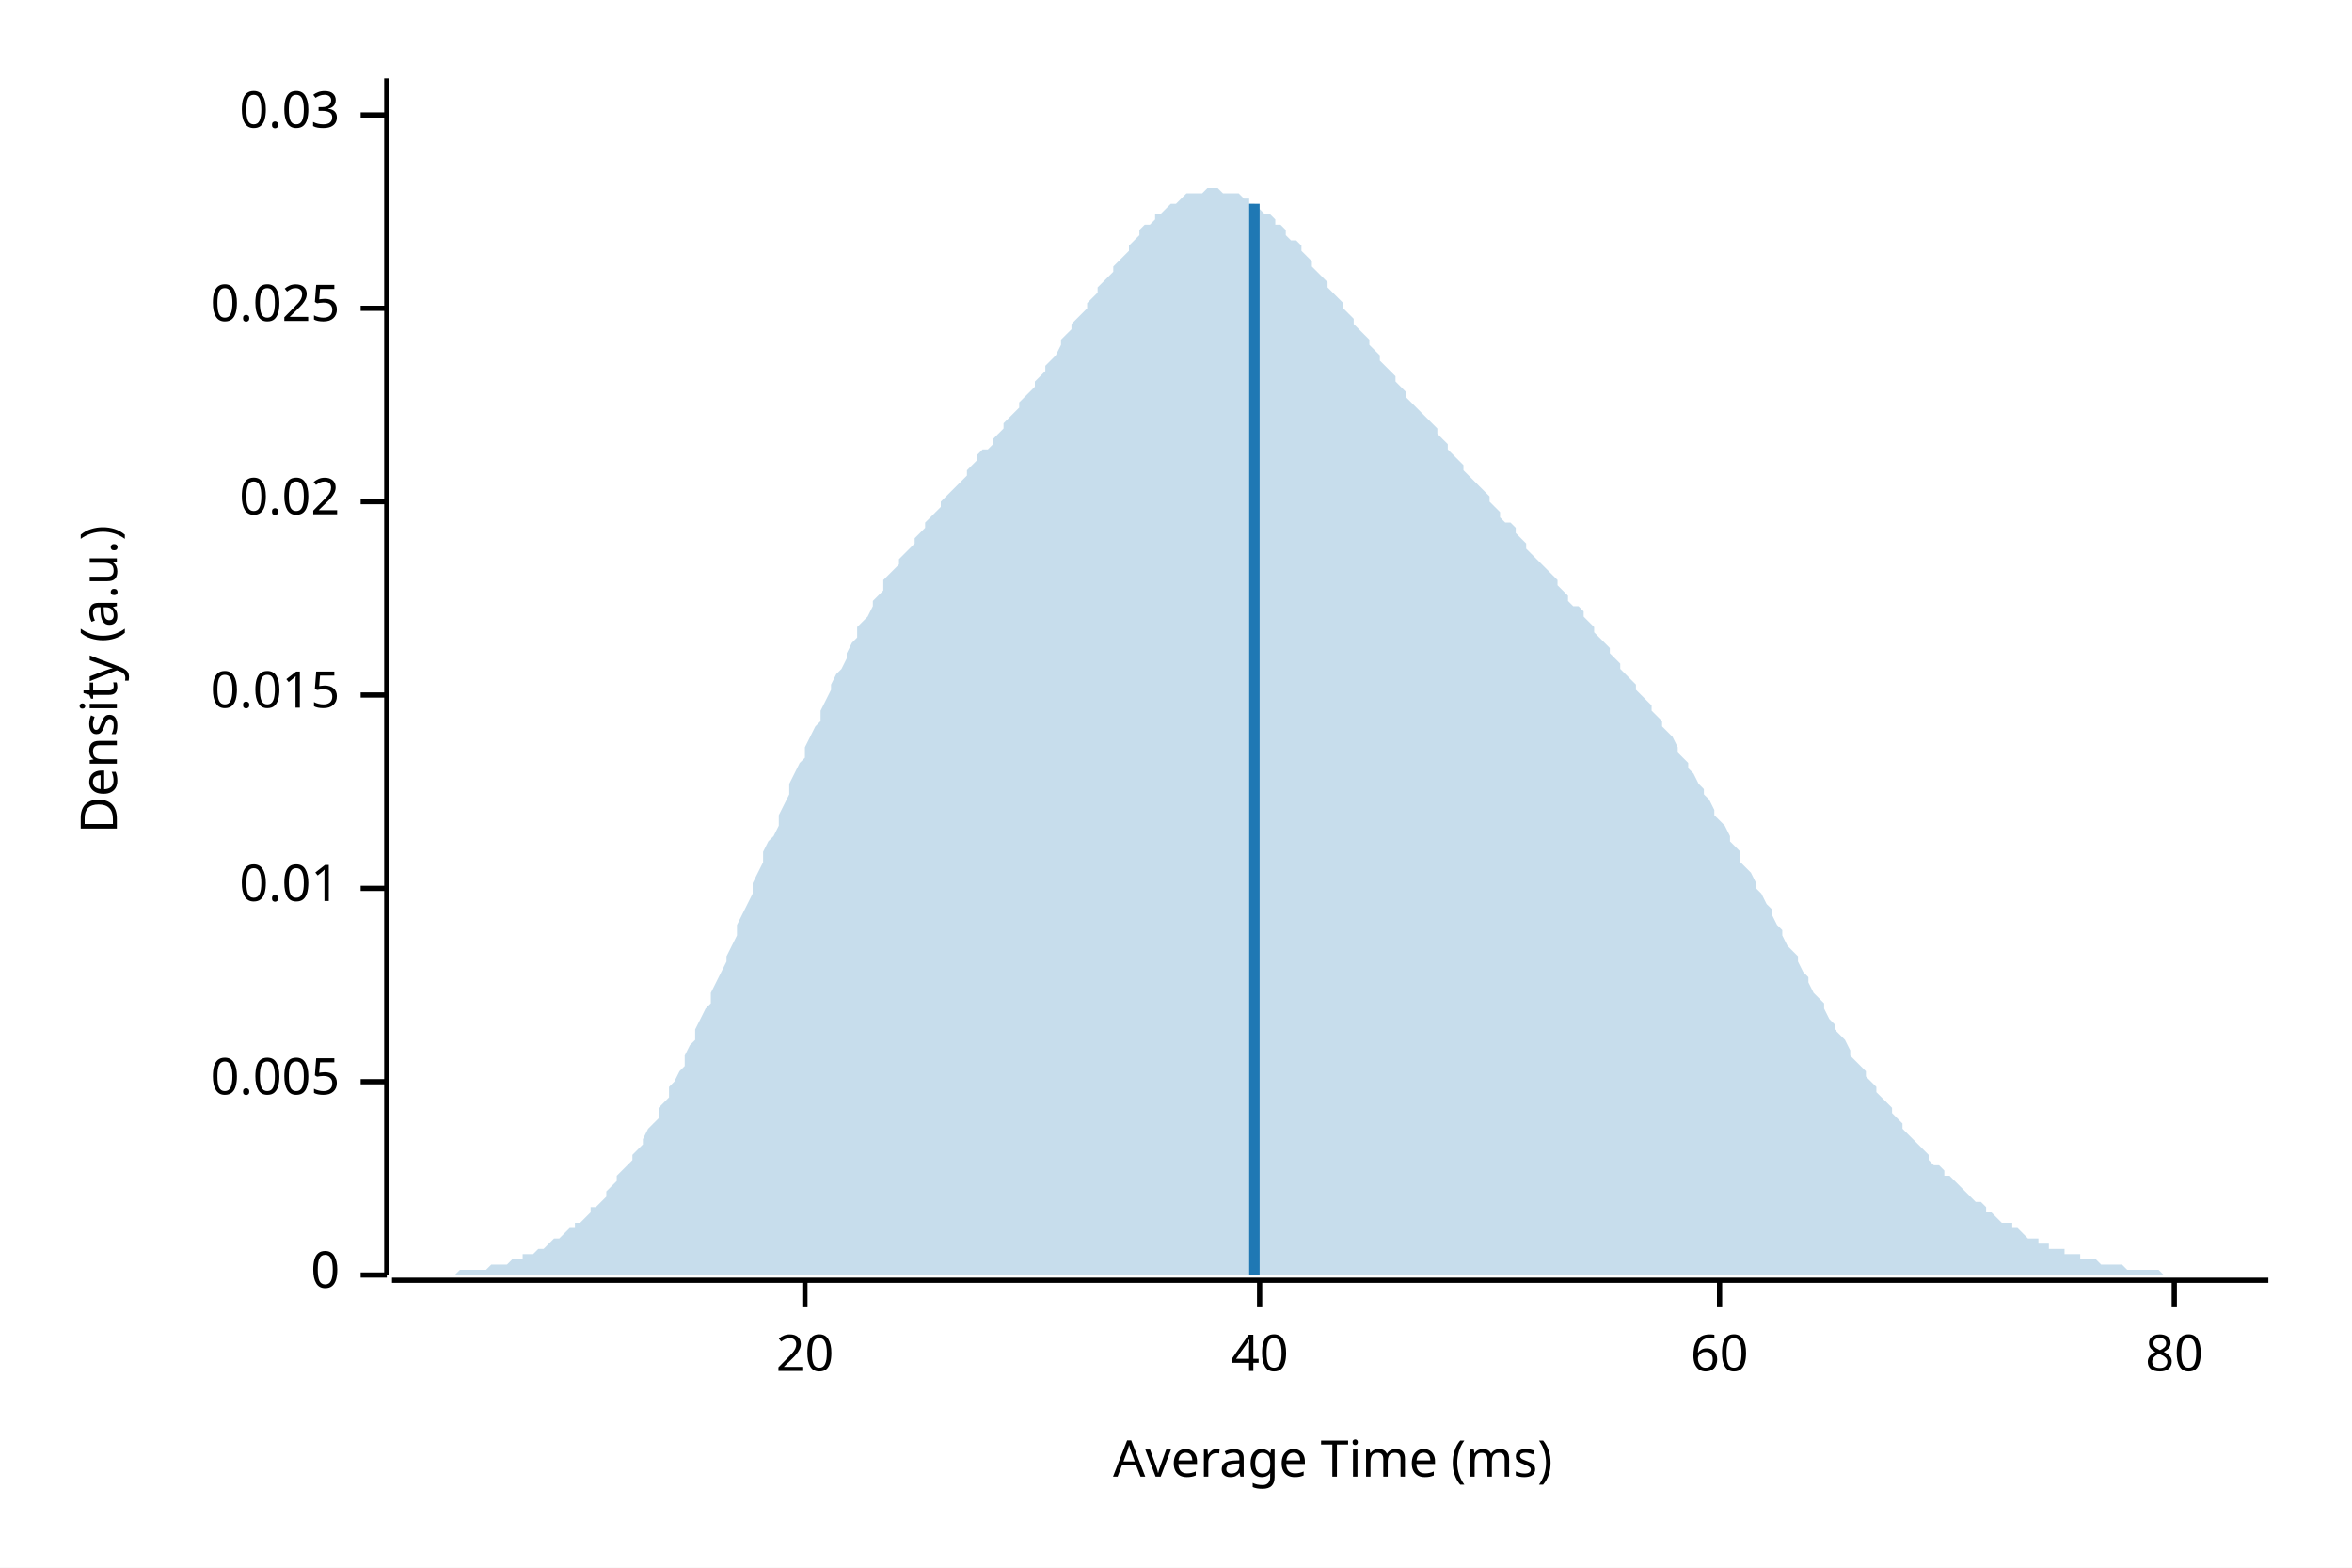
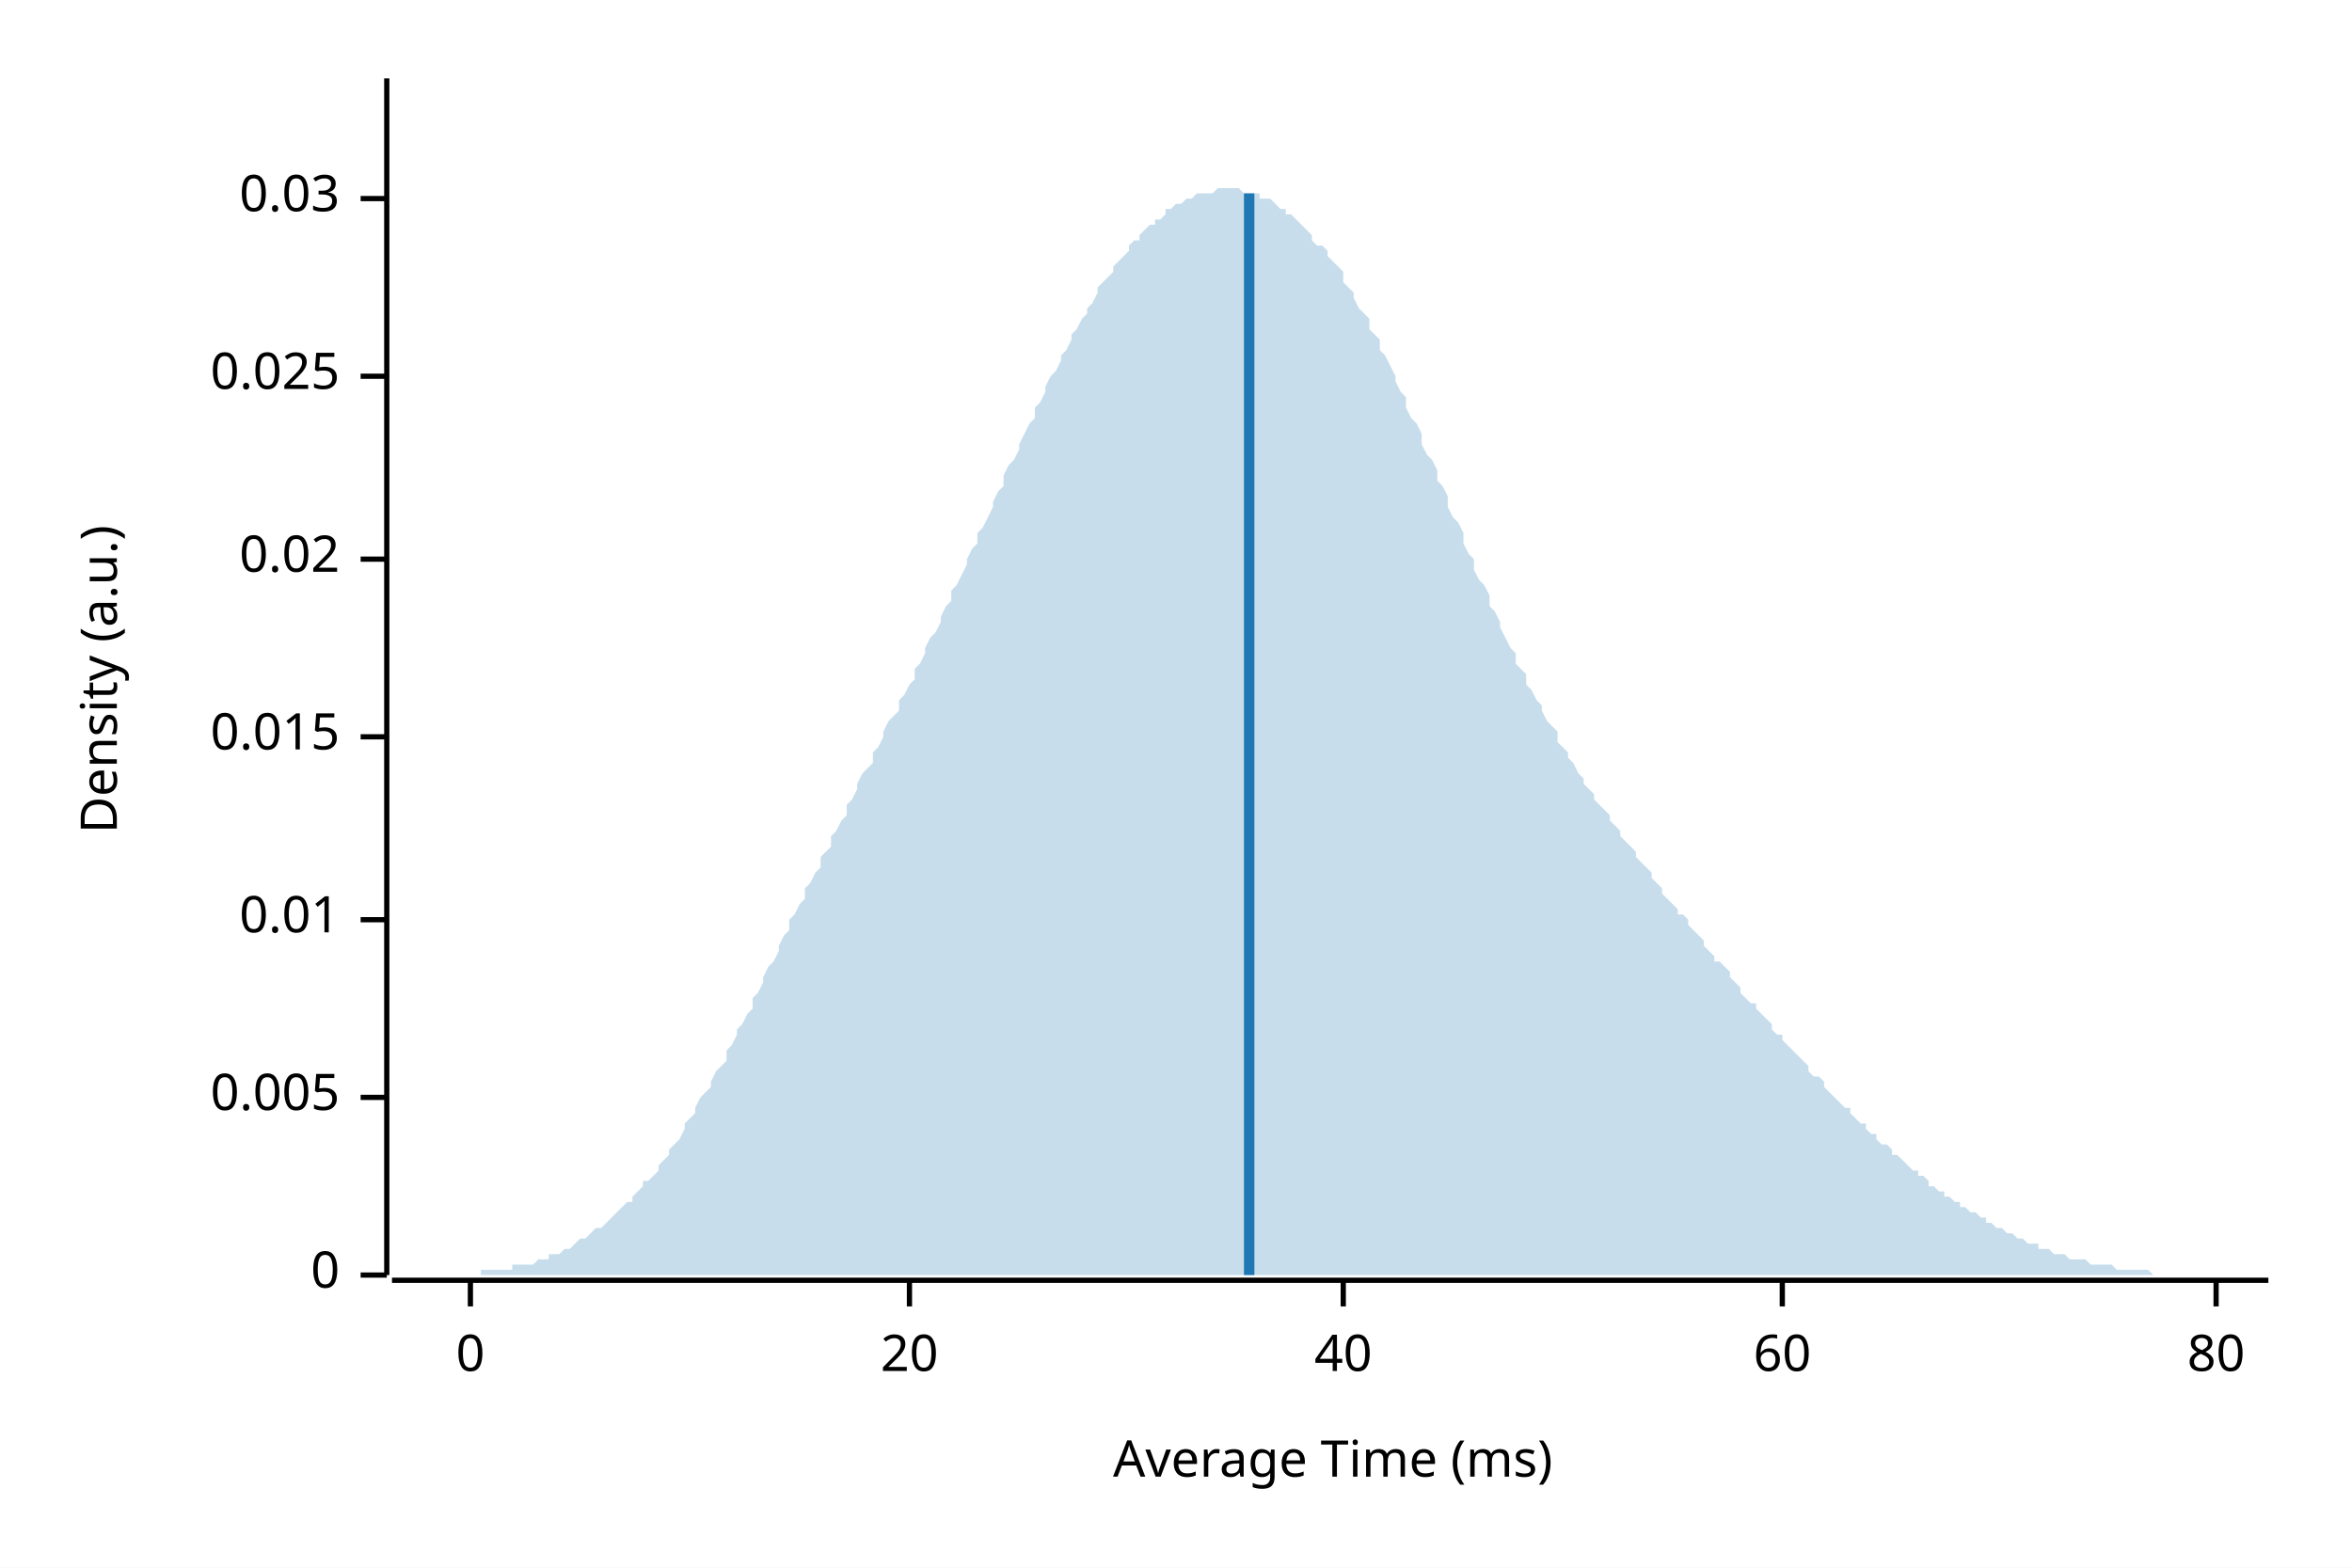
<svg xmlns="http://www.w3.org/2000/svg" width="450" height="300" viewBox="0 0 450 300">
  <rect width="100%" height="100%" fill="white" />
  <text x="15" y="130" dy="0.76em" text-anchor="middle" font-family="sans-serif" font-size="9.677" opacity="1" fill="#000000" transform="rotate(270, 15, 130)">
Density (a.u.)
</text>
  <text x="255" y="285" dy="-0.5ex" text-anchor="middle" font-family="sans-serif" font-size="9.677" opacity="1" fill="#000000">
Average Time (ms)
</text>
  <polyline fill="none" opacity="1" stroke="#000000" stroke-width="1" points="74,15 74,244 " />
  <text x="65" y="244" dy="0.5ex" text-anchor="end" font-family="sans-serif" font-size="9.677" opacity="1" fill="#000000">
0
</text>
  <polyline fill="none" opacity="1" stroke="#000000" stroke-width="1" points="69,244 74,244 " />
-   <text x="65" y="207" dy="0.5ex" text-anchor="end" font-family="sans-serif" font-size="9.677" opacity="1" fill="#000000">
+   <text x="65" y="210" dy="0.5ex" text-anchor="end" font-family="sans-serif" font-size="9.677" opacity="1" fill="#000000">
0.005
</text>
-   <polyline fill="none" opacity="1" stroke="#000000" stroke-width="1" points="69,207 74,207 " />
-   <text x="65" y="170" dy="0.5ex" text-anchor="end" font-family="sans-serif" font-size="9.677" opacity="1" fill="#000000">
+   <polyline fill="none" opacity="1" stroke="#000000" stroke-width="1" points="69,210 74,210 " />
+   <text x="65" y="176" dy="0.5ex" text-anchor="end" font-family="sans-serif" font-size="9.677" opacity="1" fill="#000000">
0.01
</text>
-   <polyline fill="none" opacity="1" stroke="#000000" stroke-width="1" points="69,170 74,170 " />
-   <text x="65" y="133" dy="0.5ex" text-anchor="end" font-family="sans-serif" font-size="9.677" opacity="1" fill="#000000">
+   <polyline fill="none" opacity="1" stroke="#000000" stroke-width="1" points="69,176 74,176 " />
+   <text x="65" y="141" dy="0.5ex" text-anchor="end" font-family="sans-serif" font-size="9.677" opacity="1" fill="#000000">
0.015
</text>
-   <polyline fill="none" opacity="1" stroke="#000000" stroke-width="1" points="69,133 74,133 " />
-   <text x="65" y="96" dy="0.5ex" text-anchor="end" font-family="sans-serif" font-size="9.677" opacity="1" fill="#000000">
+   <polyline fill="none" opacity="1" stroke="#000000" stroke-width="1" points="69,141 74,141 " />
+   <text x="65" y="107" dy="0.5ex" text-anchor="end" font-family="sans-serif" font-size="9.677" opacity="1" fill="#000000">
0.02
</text>
-   <polyline fill="none" opacity="1" stroke="#000000" stroke-width="1" points="69,96 74,96 " />
-   <text x="65" y="59" dy="0.5ex" text-anchor="end" font-family="sans-serif" font-size="9.677" opacity="1" fill="#000000">
+   <polyline fill="none" opacity="1" stroke="#000000" stroke-width="1" points="69,107 74,107 " />
+   <text x="65" y="72" dy="0.5ex" text-anchor="end" font-family="sans-serif" font-size="9.677" opacity="1" fill="#000000">
0.025
</text>
-   <polyline fill="none" opacity="1" stroke="#000000" stroke-width="1" points="69,59 74,59 " />
-   <text x="65" y="22" dy="0.5ex" text-anchor="end" font-family="sans-serif" font-size="9.677" opacity="1" fill="#000000">
+   <polyline fill="none" opacity="1" stroke="#000000" stroke-width="1" points="69,72 74,72 " />
+   <text x="65" y="38" dy="0.5ex" text-anchor="end" font-family="sans-serif" font-size="9.677" opacity="1" fill="#000000">
0.03
</text>
-   <polyline fill="none" opacity="1" stroke="#000000" stroke-width="1" points="69,22 74,22 " />
+   <polyline fill="none" opacity="1" stroke="#000000" stroke-width="1" points="69,38 74,38 " />
  <polyline fill="none" opacity="1" stroke="#000000" stroke-width="1" points="75,245 434,245 " />
-   <text x="154" y="255" dy="0.76em" text-anchor="middle" font-family="sans-serif" font-size="9.677" opacity="1" fill="#000000">
+   <text x="90" y="255" dy="0.76em" text-anchor="middle" font-family="sans-serif" font-size="9.677" opacity="1" fill="#000000">
+ 0
+ </text>
+   <polyline fill="none" opacity="1" stroke="#000000" stroke-width="1" points="90,245 90,250 " />
+   <text x="174" y="255" dy="0.76em" text-anchor="middle" font-family="sans-serif" font-size="9.677" opacity="1" fill="#000000">
20
</text>
-   <polyline fill="none" opacity="1" stroke="#000000" stroke-width="1" points="154,245 154,250 " />
-   <text x="241" y="255" dy="0.76em" text-anchor="middle" font-family="sans-serif" font-size="9.677" opacity="1" fill="#000000">
+   <polyline fill="none" opacity="1" stroke="#000000" stroke-width="1" points="174,245 174,250 " />
+   <text x="257" y="255" dy="0.76em" text-anchor="middle" font-family="sans-serif" font-size="9.677" opacity="1" fill="#000000">
40
</text>
-   <polyline fill="none" opacity="1" stroke="#000000" stroke-width="1" points="241,245 241,250 " />
-   <text x="329" y="255" dy="0.76em" text-anchor="middle" font-family="sans-serif" font-size="9.677" opacity="1" fill="#000000">
+   <polyline fill="none" opacity="1" stroke="#000000" stroke-width="1" points="257,245 257,250 " />
+   <text x="341" y="255" dy="0.76em" text-anchor="middle" font-family="sans-serif" font-size="9.677" opacity="1" fill="#000000">
60
</text>
-   <polyline fill="none" opacity="1" stroke="#000000" stroke-width="1" points="329,245 329,250 " />
-   <text x="416" y="255" dy="0.76em" text-anchor="middle" font-family="sans-serif" font-size="9.677" opacity="1" fill="#000000">
+   <polyline fill="none" opacity="1" stroke="#000000" stroke-width="1" points="341,245 341,250 " />
+   <text x="424" y="255" dy="0.76em" text-anchor="middle" font-family="sans-serif" font-size="9.677" opacity="1" fill="#000000">
80
</text>
-   <polyline fill="none" opacity="1" stroke="#000000" stroke-width="1" points="416,245 416,250 " />
-   <polygon opacity="0.25" fill="#1F78B4" points="75,244 75,244 76,244 77,244 77,244 78,244 79,244 80,244 80,244 81,244 82,244 82,244 83,244 84,244 85,244 85,244 86,244 87,244 87,244 88,243 89,243 90,243 90,243 91,243 92,243 92,243 93,243 94,242 95,242 95,242 96,242 97,242 98,241 98,241 99,241 100,241 100,240 101,240 102,240 103,239 103,239 104,239 105,238 105,238 106,237 107,237 108,236 108,236 109,235 110,235 110,234 111,234 112,233 113,232 113,231 114,231 115,230 116,229 116,228 117,227 118,226 118,225 119,224 120,223 121,222 121,221 122,220 123,219 123,218 124,216 125,215 126,214 126,212 127,211 128,210 128,208 129,207 130,205 131,204 131,202 132,200 133,199 133,197 134,195 135,193 136,192 136,190 137,188 138,186 139,184 139,183 140,181 141,179 141,177 142,175 143,173 144,171 144,169 145,167 146,165 146,163 147,161 148,160 149,158 149,156 150,154 151,152 151,150 152,148 153,146 154,145 154,143 155,141 156,139 157,138 157,136 158,134 159,132 159,131 160,129 161,128 162,126 162,125 163,123 164,122 164,120 165,119 166,118 167,116 167,115 168,114 169,113 169,111 170,110 171,109 172,108 172,107 173,106 174,105 175,104 175,103 176,102 177,101 177,100 178,99 179,98 180,97 180,96 181,95 182,94 182,94 183,93 184,92 185,91 185,90 186,89 187,88 187,87 188,86 189,86 190,85 190,84 191,83 192,82 192,81 193,80 194,79 195,78 195,77 196,76 197,75 198,74 198,73 199,72 200,71 200,70 201,69 202,68 203,66 203,65 204,64 205,63 205,62 206,61 207,60 208,59 208,58 209,57 210,56 210,55 211,54 212,53 213,52 213,51 214,50 215,49 216,48 216,47 217,46 218,45 218,44 219,43 220,43 221,42 221,41 222,41 223,40 223,40 224,39 225,39 226,38 226,38 227,37 228,37 228,37 229,37 230,37 231,36 231,36 232,36 233,36 233,36 234,37 235,37 236,37 236,37 237,37 238,38 239,38 239,39 240,39 241,40 241,40 242,41 243,41 244,42 244,43 245,43 246,44 246,45 247,46 248,46 249,47 249,48 250,49 251,50 251,51 252,52 253,53 254,54 254,55 255,56 256,57 257,58 257,59 258,60 259,61 259,62 260,63 261,64 262,65 262,66 263,67 264,68 264,69 265,70 266,71 267,72 267,73 268,74 269,75 269,76 270,77 271,78 272,79 272,79 273,80 274,81 275,82 275,83 276,84 277,85 277,86 278,87 279,88 280,89 280,90 281,91 282,92 282,92 283,93 284,94 285,95 285,96 286,97 287,98 287,99 288,100 289,100 290,101 290,102 291,103 292,104 292,105 293,106 294,107 295,108 295,108 296,109 297,110 298,111 298,112 299,113 300,114 300,115 301,116 302,116 303,117 303,118 304,119 305,120 305,121 306,122 307,123 308,124 308,125 309,126 310,127 310,128 311,129 312,130 313,131 313,132 314,133 315,134 316,135 316,136 317,137 318,138 318,139 319,140 320,141 321,143 321,144 322,145 323,146 323,147 324,148 325,150 326,151 326,152 327,153 328,155 328,156 329,157 330,158 331,160 331,161 332,162 333,163 333,165 334,166 335,167 336,169 336,170 337,171 338,173 339,174 339,175 340,177 341,178 341,179 342,181 343,182 344,183 344,184 345,186 346,187 346,188 347,190 348,191 349,192 349,193 350,195 351,196 351,197 352,198 353,199 354,201 354,202 355,203 356,204 357,205 357,206 358,207 359,208 359,209 360,210 361,211 362,212 362,213 363,214 364,215 364,216 365,217 366,218 367,219 367,219 368,220 369,221 369,222 370,223 371,223 372,224 372,225 373,225 374,226 375,227 375,227 376,228 377,229 377,229 378,230 379,230 380,231 380,232 381,232 382,233 382,233 383,234 384,234 385,234 385,235 386,235 387,236 387,236 388,237 389,237 390,237 390,238 391,238 392,238 392,239 393,239 394,239 395,239 395,240 396,240 397,240 398,240 398,241 399,241 400,241 400,241 401,241 402,242 403,242 403,242 404,242 405,242 405,242 406,242 407,243 408,243 408,243 409,243 410,243 410,243 411,243 412,243 413,243 413,243 414,244 415,244 416,244 416,244 417,244 418,244 418,244 419,244 420,244 421,244 421,244 422,244 423,244 423,244 424,244 425,244 426,244 426,244 427,244 428,244 428,244 429,244 430,244 431,244 431,244 432,244 433,244 434,244 434,244 75,244 " />
-   <polyline fill="none" opacity="1" stroke="#1F78B4" stroke-width="2" points="240,244 240,39 " />
+   <polyline fill="none" opacity="1" stroke="#000000" stroke-width="1" points="424,245 424,250 " />
+   <polygon opacity="0.25" fill="#1F78B4" points="75,244 75,244 76,244 77,244 77,244 78,244 79,244 80,244 80,244 81,244 82,244 82,244 83,244 84,244 85,244 85,244 86,244 87,244 87,244 88,244 89,244 90,244 90,244 91,244 92,244 92,243 93,243 94,243 95,243 95,243 96,243 97,243 98,243 98,242 99,242 100,242 100,242 101,242 102,242 103,241 103,241 104,241 105,241 105,240 106,240 107,240 108,239 108,239 109,239 110,238 110,238 111,237 112,237 113,236 113,236 114,235 115,235 116,234 116,234 117,233 118,232 118,232 119,231 120,230 121,230 121,229 122,228 123,227 123,226 124,226 125,225 126,224 126,223 127,222 128,221 128,220 129,219 130,218 131,216 131,215 132,214 133,213 133,212 134,210 135,209 136,208 136,207 137,205 138,204 139,203 139,201 140,200 141,198 141,197 142,196 143,194 144,193 144,191 145,190 146,188 146,187 147,185 148,184 149,182 149,181 150,179 151,178 151,176 152,175 153,173 154,172 154,170 155,169 156,167 157,166 157,164 158,163 159,162 159,160 160,159 161,157 162,156 162,154 163,153 164,151 164,150 165,148 166,147 167,146 167,144 168,143 169,141 169,140 170,138 171,137 172,136 172,134 173,133 174,131 175,130 175,128 176,127 177,125 177,124 178,122 179,121 180,119 180,118 181,116 182,115 182,113 183,112 184,110 185,108 185,107 186,105 187,104 187,102 188,101 189,99 190,97 190,96 191,94 192,93 192,91 193,89 194,88 195,86 195,85 196,83 197,81 198,80 198,78 199,77 200,75 200,74 201,72 202,71 203,69 203,68 204,67 205,65 205,64 206,63 207,61 208,60 208,59 209,58 210,56 210,55 211,54 212,53 213,52 213,51 214,50 215,49 216,48 216,47 217,46 218,46 218,45 219,44 220,43 221,43 221,42 222,42 223,41 223,40 224,40 225,39 226,39 226,39 227,38 228,38 228,38 229,37 230,37 231,37 231,37 232,37 233,36 233,36 234,36 235,36 236,36 236,36 237,36 238,37 239,37 239,37 240,37 241,37 241,38 242,38 243,38 244,39 244,39 245,40 246,40 246,41 247,41 248,42 249,43 249,43 250,44 251,45 251,46 252,47 253,47 254,48 254,49 255,50 256,51 257,52 257,54 258,55 259,56 259,57 260,59 261,60 262,61 262,63 263,64 264,65 264,67 265,68 266,70 267,72 267,73 268,75 269,76 269,78 270,80 271,81 272,83 272,85 273,87 274,88 275,90 275,92 276,93 277,95 277,97 278,99 279,100 280,102 280,104 281,106 282,107 282,109 283,111 284,112 285,114 285,116 286,117 287,119 287,120 288,122 289,124 290,125 290,127 291,128 292,129 292,131 293,132 294,134 295,135 295,136 296,138 297,139 298,140 298,142 299,143 300,144 300,145 301,146 302,148 303,149 303,150 304,151 305,152 305,153 306,154 307,155 308,156 308,157 309,158 310,159 310,160 311,161 312,162 313,163 313,164 314,165 315,166 316,167 316,168 317,169 318,170 318,171 319,172 320,173 321,174 321,175 322,175 323,176 323,177 324,178 325,179 326,180 326,181 327,182 328,183 328,184 329,184 330,185 331,186 331,187 332,188 333,189 333,190 334,191 335,192 336,192 336,193 337,194 338,195 339,196 339,197 340,198 341,198 341,199 342,200 343,201 344,202 344,202 345,203 346,204 346,205 347,206 348,206 349,207 349,208 350,209 351,210 351,210 352,211 353,212 354,212 354,213 355,214 356,215 357,215 357,216 358,217 359,217 359,218 360,219 361,219 362,220 362,221 363,221 364,222 364,222 365,223 366,224 367,224 367,225 368,225 369,226 369,227 370,227 371,228 372,228 372,229 373,229 374,230 375,230 375,231 376,231 377,232 377,232 378,232 379,233 380,233 380,234 381,234 382,235 382,235 383,235 384,236 385,236 385,236 386,237 387,237 387,237 388,238 389,238 390,238 390,239 391,239 392,239 392,239 393,240 394,240 395,240 395,240 396,241 397,241 398,241 398,241 399,241 400,242 400,242 401,242 402,242 403,242 403,242 404,242 405,243 405,243 406,243 407,243 408,243 408,243 409,243 410,243 410,243 411,243 412,244 413,244 413,244 414,244 415,244 416,244 416,244 417,244 418,244 418,244 419,244 420,244 421,244 421,244 422,244 423,244 423,244 424,244 425,244 426,244 426,244 427,244 428,244 428,244 429,244 430,244 431,244 431,244 432,244 433,244 434,244 434,244 75,244 " />
+   <polyline fill="none" opacity="1" stroke="#1F78B4" stroke-width="2" points="239,244 239,37 " />
</svg>
